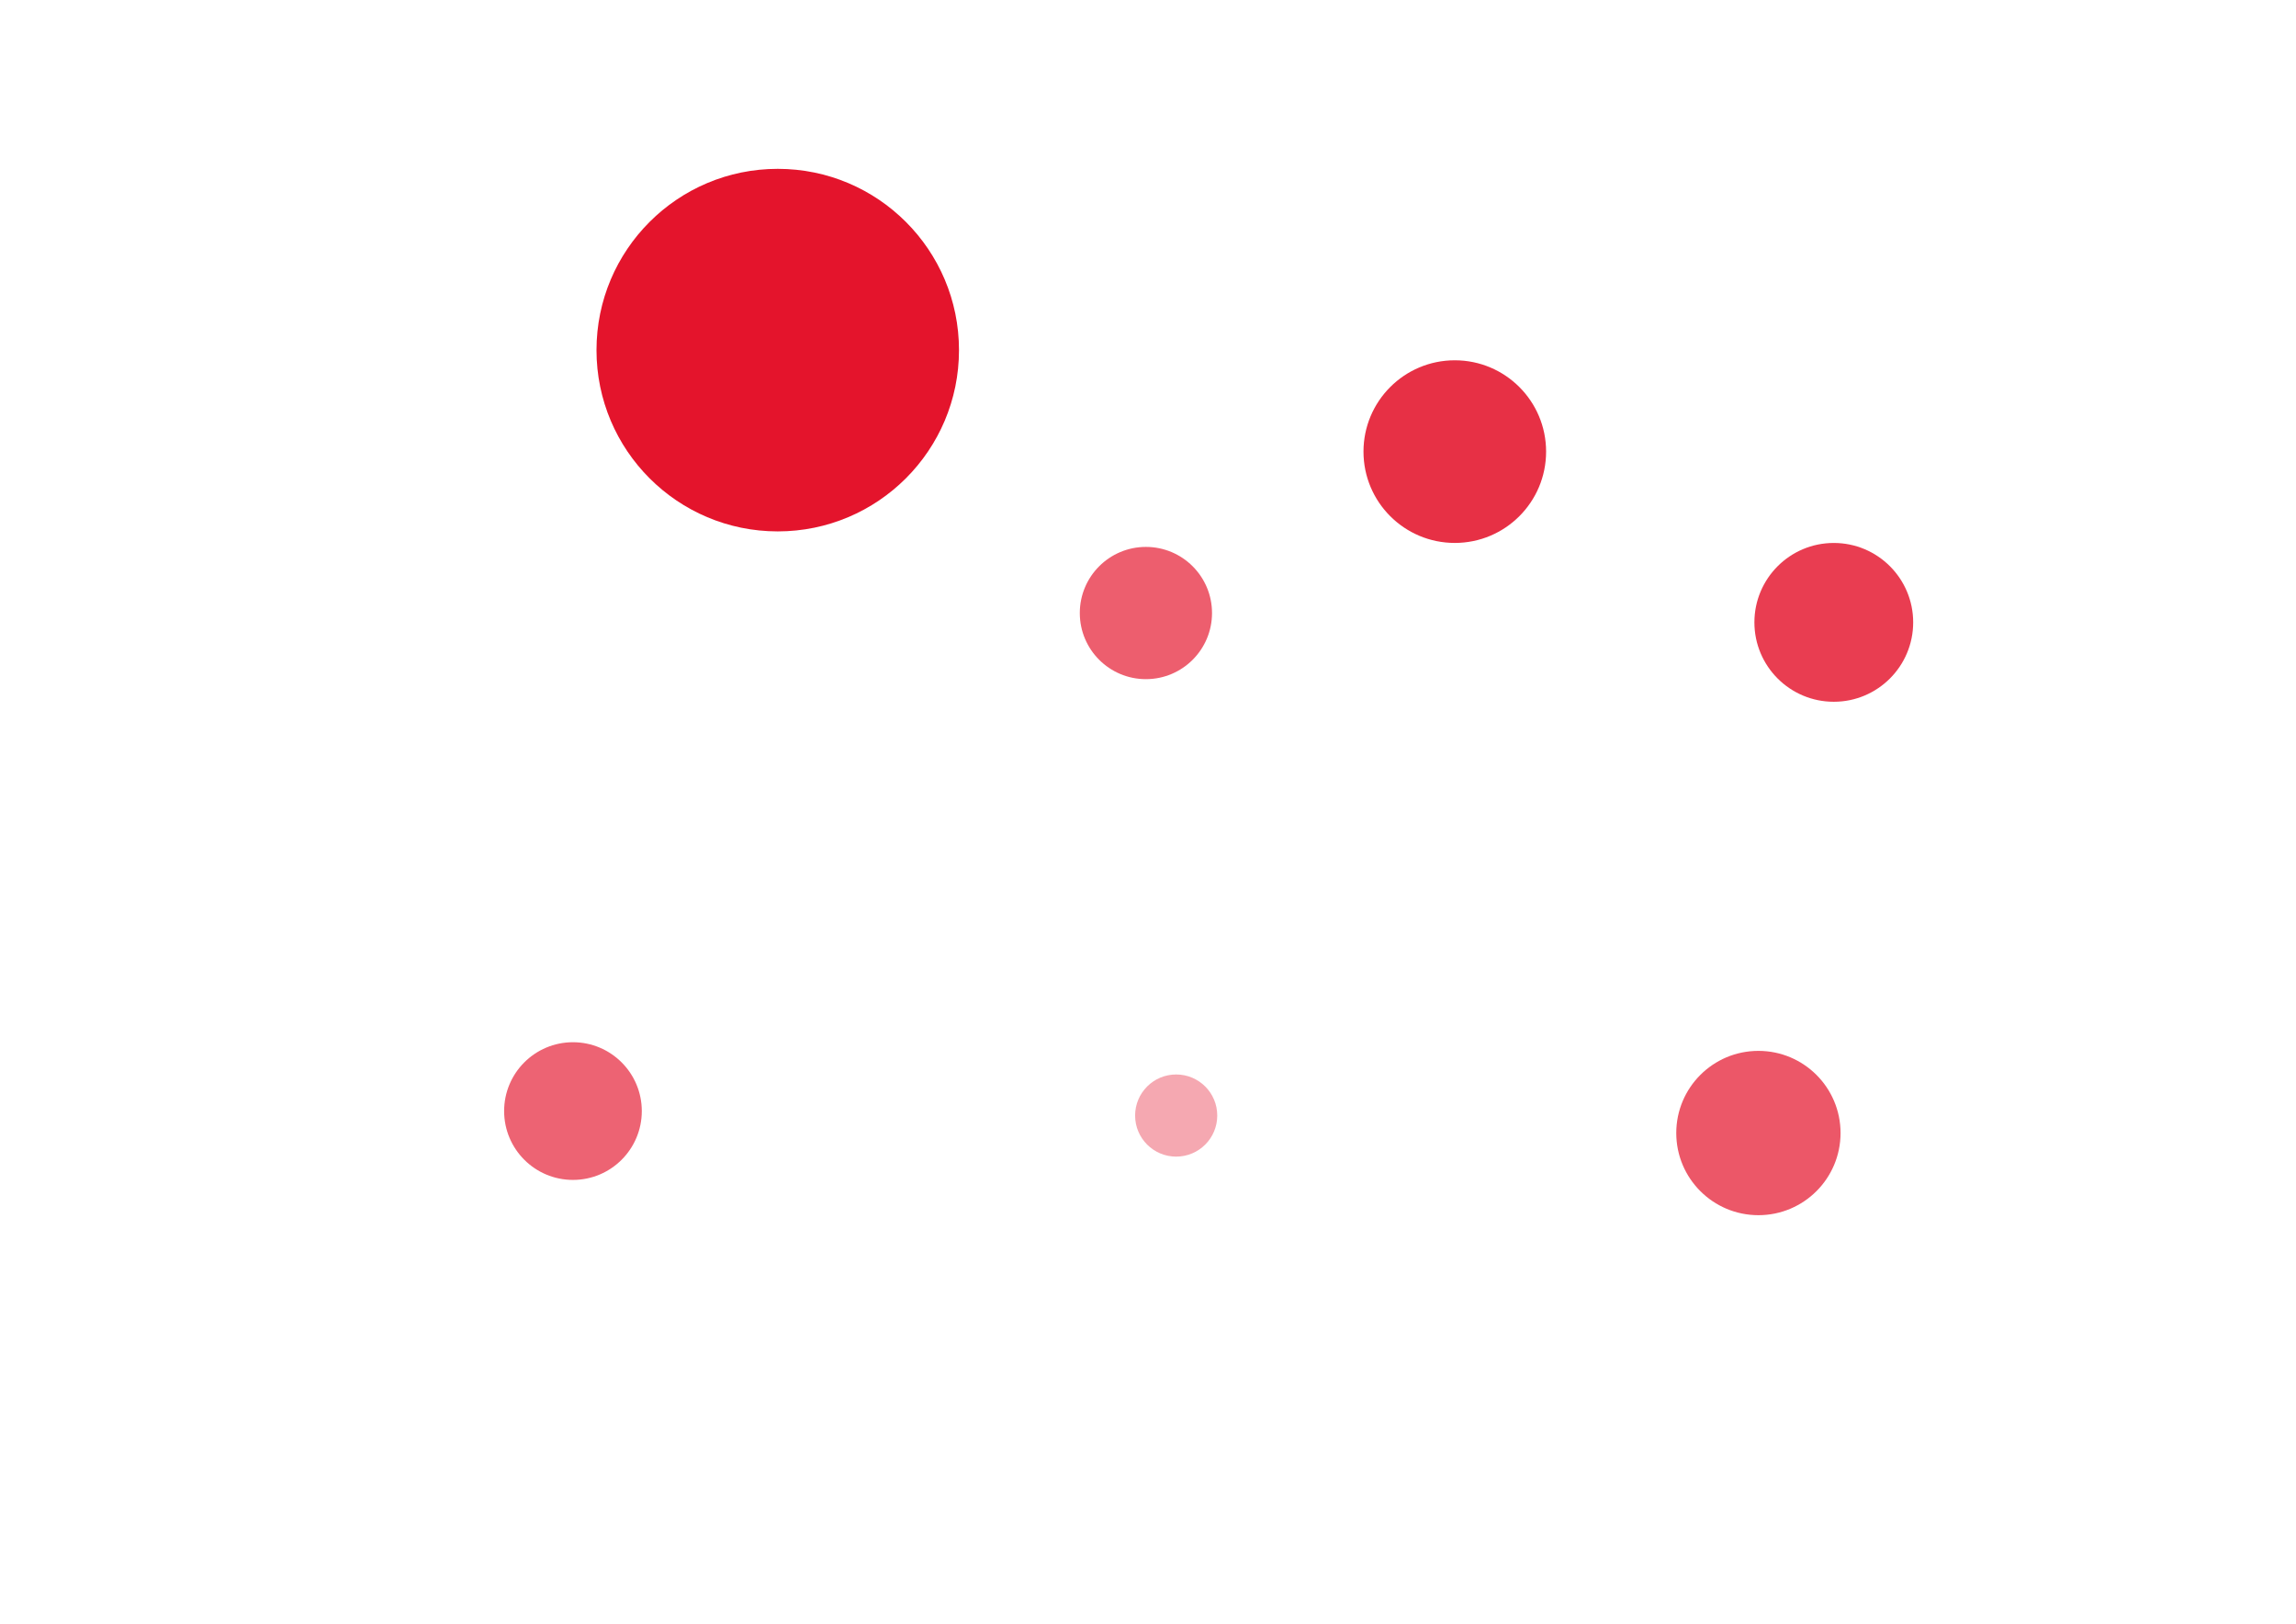
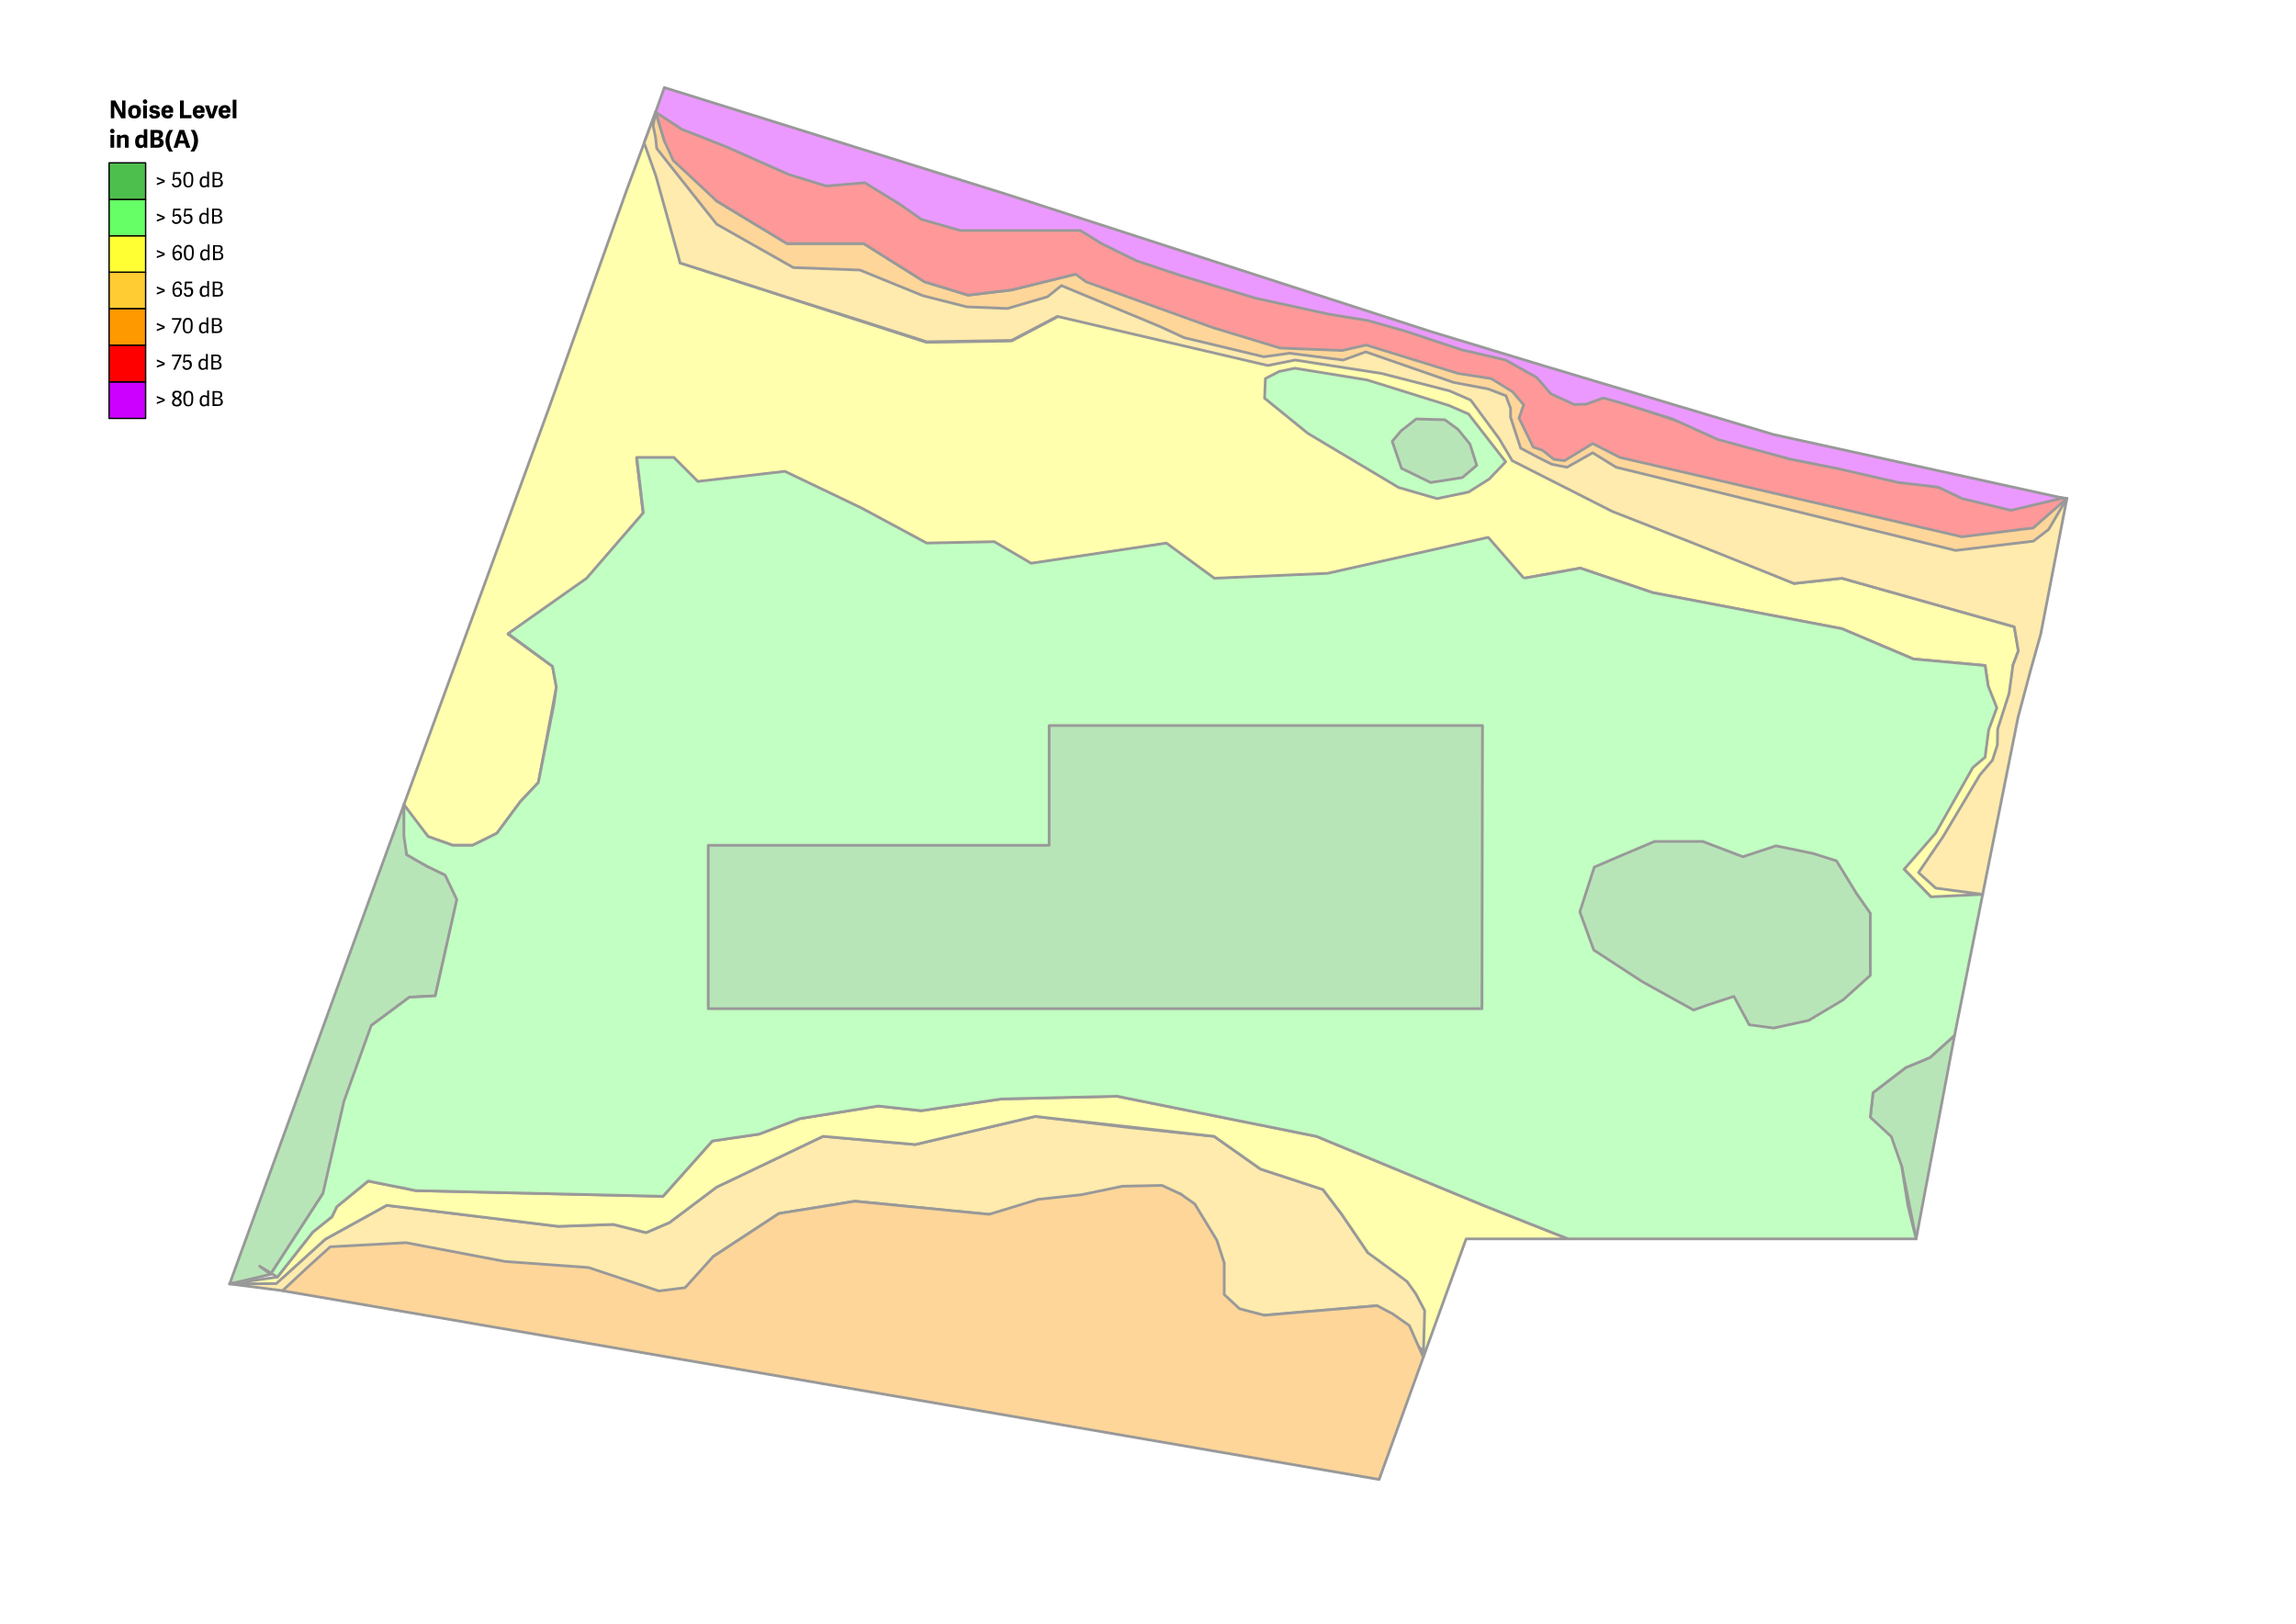
- <svg xmlns="http://www.w3.org/2000/svg" width="297mm" height="210mm" viewBox="0 0 841.89 595.28">
-   <circle cx="285.18" cy="128.36" r="66.46" style="fill:#e2001a;opacity:0.92" />
-   <circle cx="431.28" cy="408.98" r="15.06" style="fill:#e2001a;opacity:0.34" />
-   <circle cx="210.09" cy="407.34" r="25.24" style="fill:#e2001a;opacity:0.61" />
-   <circle cx="533.44" cy="165.57" r="33.48" style="fill:#e2001a;opacity:0.81" />
-   <circle cx="420.18" cy="224.75" r="24.24" style="fill:#e2001a;opacity:0.63" />
-   <circle cx="672.41" cy="228.17" r="29.11" style="fill:#e2001a;opacity:0.76" />
-   <circle cx="644.77" cy="415.39" r="30.12" style="fill:#e2001a;opacity:0.66" />
+ <svg xmlns="http://www.w3.org/2000/svg" width="841.9" height="595.3" viewBox="0 0 841.9 595.3">
+   <rect x="40" y="73.1" width="13.4" height="13.4" style="fill:#6f6;stroke:#000;stroke-linejoin:round;stroke-width:0.5px" />
+   <rect x="40" y="59.7" width="13.4" height="13.4" style="fill:#4dbf4d;stroke:#000;stroke-linejoin:round;stroke-width:0.5px" />
+   <rect x="40" y="86.5" width="13.4" height="13.4" style="fill:#ff3;stroke:#000;stroke-linejoin:round;stroke-width:0.5px" />
+   <rect x="40" y="99.8" width="13.4" height="13.4" style="fill:#fc3;stroke:#000;stroke-linejoin:round;stroke-width:0.5px" />
+   <rect x="40" y="140" width="13.4" height="13.4" style="fill:#c0f;stroke:#000;stroke-linejoin:round;stroke-width:0.5px" />
+   <rect x="40" y="113.2" width="13.4" height="13.4" style="fill:#f90;stroke:#000;stroke-linejoin:round;stroke-width:0.5px" />
+   <rect x="40" y="126.6" width="13.4" height="13.4" style="fill:red;stroke:#000;stroke-linejoin:round;stroke-width:0.5px" />
+   <g style="isolation:isolate">
+     <path d="M57.51,134.76v-0.62l2.25-.84-2.25-.86v-0.66L60.4,133v0.72Z" />
+     <path d="M63.54,135.51l2.25-4.9H63.06V130h3.47v0.53l-2.25,5H63.54Z" />
+     <path d="M67.38,130H70v0.61H67.92l-0.16,1.77a1.65,1.65,0,0,1,1.08-.37,1.45,1.45,0,0,1,1.5,1.68,1.76,1.76,0,0,1-1.84,1.91,1.5,1.5,0,0,1-1.64-1.29l0.65-.16a0.91,0.91,0,0,0,1,.85,1.12,1.12,0,0,0,1.11-1.29,1,1,0,0,0-1-1.11,1.42,1.42,0,0,0-1,.42l-0.47-.21Z" />
+     <path d="M76.18,135.51H75.6l-0.05-.42h0a1.83,1.83,0,0,1-1.29.52c-0.89,0-1.49-.56-1.49-2s0.78-2.1,1.65-2.1a1.72,1.72,0,0,1,1.1.37v-2.12h0.68v5.75Zm-0.69-3.06a1.71,1.71,0,0,0-1-.34c-0.75,0-1,.6-1,1.51s0.3,1.41,1,1.41a1.58,1.58,0,0,0,1-.48v-2.09Z" />
+     <path d="M77.5,135.51V130h1.9c1.3,0,1.66.59,1.66,1.35a1.26,1.26,0,0,1-1.1,1.29h0A1.3,1.3,0,0,1,81.27,134c0,1.13-.85,1.49-2,1.49H77.5Zm1.49-3.1a1.11,1.11,0,0,0,1.36-1c0-.68-0.4-0.87-1.15-0.87h-1v1.83H79Zm0.15,2.51c0.8,0,1.4-.12,1.4-1a1,1,0,0,0-1.25-1h-1.1v1.93h0.94Z" />
+   </g>
+   <g style="isolation:isolate">
+     <path d="M57.51,121.39v-0.62l2.25-.84-2.25-.86v-0.66l2.89,1.17v0.72Z" />
+     <path d="M63.54,122.13l2.25-4.9H63.06v-0.61h3.47v0.53l-2.25,5H63.54Z" />
+     <path d="M67,119.38c0-1.63.41-2.86,1.89-2.86s1.77,1.23,1.77,2.77c0,1.72-.35,2.93-1.85,2.93S67,121,67,119.38Zm3,0c0-1.36-.16-2.24-1.1-2.24s-1.17.88-1.17,2.3,0.16,2.25,1.14,2.25S69.93,120.73,69.93,119.35Z" />
+     <path d="M76.37,122.13H75.79l-0.05-.42h0a1.83,1.83,0,0,1-1.29.52c-0.89,0-1.49-.56-1.49-2s0.78-2.1,1.65-2.1a1.72,1.72,0,0,1,1.1.37v-2.12h0.68v5.75Zm-0.69-3.06a1.71,1.71,0,0,0-1-.34c-0.75,0-1,.6-1,1.51s0.3,1.41,1,1.41a1.58,1.58,0,0,0,1-.48v-2.09Z" />
+     <path d="M77.69,122.13v-5.51h1.9c1.3,0,1.66.59,1.66,1.35a1.26,1.26,0,0,1-1.1,1.29h0a1.3,1.3,0,0,1,1.32,1.36c0,1.13-.85,1.49-2,1.49H77.69Zm1.49-3.1a1.11,1.11,0,0,0,1.36-1c0-.68-0.4-0.87-1.15-0.87h-1V119h0.8Zm0.15,2.51c0.8,0,1.4-.12,1.4-1a1,1,0,0,0-1.25-1h-1.1v1.93h0.94Z" />
+   </g>
+   <g style="isolation:isolate">
+     <path d="M57.51,108v-0.62l2.25-.84-2.25-.86V105l2.89,1.17v0.72Z" />
+     <path d="M66,104.49a0.78,0.78,0,0,0-.83-0.77c-1,0-1.28,1.27-1.29,2.27a1.93,1.93,0,0,1,1.36-.59A1.4,1.4,0,0,1,66.74,107,1.66,1.66,0,0,1,65,108.85c-1.44,0-1.77-1.23-1.77-2.67,0-1.23.37-3,2-3a1.26,1.26,0,0,1,1.39,1.17Zm-1,3.8A1,1,0,0,0,66,107a0.86,0.86,0,0,0-.9-1.05,1.77,1.77,0,0,0-1.18.59C64,107.41,64.17,108.29,65,108.29Z" />
+     <path d="M67.85,103.24h2.63v0.61H68.39l-0.16,1.77a1.65,1.65,0,0,1,1.08-.37,1.45,1.45,0,0,1,1.5,1.68A1.76,1.76,0,0,1,69,108.85a1.5,1.5,0,0,1-1.64-1.29L68,107.4a0.91,0.91,0,0,0,1,.85A1.12,1.12,0,0,0,70.09,107a1,1,0,0,0-1-1.11,1.42,1.42,0,0,0-1,.42l-0.47-.21Z" />
+     <path d="M76.65,108.76H76.07L76,108.34h0a1.83,1.83,0,0,1-1.29.52c-0.89,0-1.49-.56-1.49-2s0.78-2.1,1.65-2.1a1.72,1.72,0,0,1,1.1.37V103h0.68v5.75ZM76,105.7a1.71,1.71,0,0,0-1-.34c-0.75,0-1,.6-1,1.51s0.3,1.41,1,1.41a1.58,1.58,0,0,0,1-.48V105.7Z" />
+     <path d="M78,108.76v-5.51h1.9c1.3,0,1.66.59,1.66,1.35a1.26,1.26,0,0,1-1.1,1.29h0a1.3,1.3,0,0,1,1.32,1.36c0,1.13-.84,1.49-2,1.49H78Zm1.49-3.1a1.11,1.11,0,0,0,1.36-1c0-.68-0.4-0.87-1.15-0.87h-1v1.83h0.8Zm0.15,2.51c0.8,0,1.4-.12,1.4-1a1,1,0,0,0-1.25-1h-1.1v1.93H79.6Z" />
+   </g>
+   <g style="isolation:isolate">
+     <path d="M57.51,94.63V94l2.25-.84-2.25-.86V91.66l2.89,1.17v0.72Z" />
+     <path d="M66,91.11a0.78,0.78,0,0,0-.83-0.77c-1,0-1.28,1.27-1.29,2.27A1.93,1.93,0,0,1,65.28,92a1.4,1.4,0,0,1,1.46,1.58A1.66,1.66,0,0,1,65,95.47c-1.44,0-1.77-1.23-1.77-2.67,0-1.23.37-3,2-3a1.26,1.26,0,0,1,1.39,1.17Zm-1,3.8a1,1,0,0,0,1-1.25,0.86,0.86,0,0,0-.9-1.05A1.77,1.77,0,0,0,64,93.2C64,94,64.17,94.91,65,94.91Z" />
+     <path d="M67.41,92.63c0-1.63.41-2.86,1.89-2.86s1.77,1.23,1.77,2.77c0,1.72-.35,2.93-1.85,2.93S67.41,94.27,67.41,92.63Zm3,0c0-1.36-.16-2.24-1.1-2.24s-1.17.88-1.17,2.3,0.16,2.25,1.14,2.25S70.37,94,70.37,92.59Z" />
+     <path d="M76.81,95.38H76.23L76.18,95h0a1.83,1.83,0,0,1-1.29.52c-0.89,0-1.49-.56-1.49-2s0.78-2.1,1.65-2.1a1.72,1.72,0,0,1,1.1.37V89.63h0.68v5.75Zm-0.69-3.06a1.71,1.71,0,0,0-1-.34c-0.75,0-1,.6-1,1.51s0.3,1.41,1,1.41a1.58,1.58,0,0,0,1-.48V92.32Z" />
+     <path d="M78.13,95.38V89.87H80c1.3,0,1.66.59,1.66,1.35a1.26,1.26,0,0,1-1.1,1.29h0a1.3,1.3,0,0,1,1.32,1.36c0,1.13-.85,1.49-2,1.49H78.13Zm1.49-3.1a1.11,1.11,0,0,0,1.36-1c0-.68-0.4-0.87-1.15-0.87h-1v1.83h0.8Zm0.15,2.51c0.8,0,1.4-.12,1.4-1a1,1,0,0,0-1.25-1h-1.1v1.93h0.94Z" />
+   </g>
+   <g style="isolation:isolate">
+     <path d="M57.51,81.26V80.64l2.25-.84-2.25-.86V78.28l2.89,1.17v0.72Z" />
+     <path d="M63.54,76.49h2.63V77.1H64.08l-0.16,1.77A1.65,1.65,0,0,1,65,78.5a1.45,1.45,0,0,1,1.5,1.68,1.76,1.76,0,0,1-1.84,1.91A1.5,1.5,0,0,1,63,80.81l0.65-.16a0.91,0.91,0,0,0,1,.85,1.12,1.12,0,0,0,1.11-1.29,1,1,0,0,0-1-1.11,1.42,1.42,0,0,0-1,.42l-0.47-.21Z" />
+     <path d="M67.66,76.49H70.3V77.1H68.21L68,78.87a1.65,1.65,0,0,1,1.08-.37,1.45,1.45,0,0,1,1.5,1.68,1.76,1.76,0,0,1-1.84,1.91,1.5,1.5,0,0,1-1.64-1.29l0.65-.16a0.91,0.91,0,0,0,1,.85,1.12,1.12,0,0,0,1.11-1.29,1,1,0,0,0-1-1.11,1.42,1.42,0,0,0-1,.42l-0.47-.21Z" />
+     <path d="M76.47,82H75.89l-0.05-.42h0a1.83,1.83,0,0,1-1.29.52c-0.89,0-1.49-.56-1.49-2S73.82,78,74.69,78a1.72,1.72,0,0,1,1.1.37V76.25h0.68V82Zm-0.69-3.06a1.71,1.71,0,0,0-1-.34c-0.75,0-1,.6-1,1.51s0.3,1.41,1,1.41a1.58,1.58,0,0,0,1-.48V78.94Z" />
+     <path d="M77.78,82V76.49h1.9c1.3,0,1.66.59,1.66,1.35a1.26,1.26,0,0,1-1.1,1.29h0a1.3,1.3,0,0,1,1.32,1.36c0,1.13-.85,1.49-2,1.49H77.78Zm1.49-3.1a1.11,1.11,0,0,0,1.36-1c0-.68-0.4-0.87-1.15-0.87h-1V78.9h0.8Zm0.15,2.51c0.8,0,1.4-.12,1.4-1a1,1,0,0,0-1.25-1h-1.1v1.93h0.94Z" />
+   </g>
+   <g style="isolation:isolate">
+     <path d="M57.51,67.88V67.26l2.25-.84-2.25-.86V64.9l2.89,1.17v0.72Z" />
+     <path d="M63.54,63.11h2.63v0.61H64.08L63.92,65.5A1.65,1.65,0,0,1,65,65.12a1.45,1.45,0,0,1,1.5,1.68,1.76,1.76,0,0,1-1.84,1.91A1.5,1.5,0,0,1,63,67.43l0.65-.16a0.91,0.91,0,0,0,1,.85,1.12,1.12,0,0,0,1.11-1.29,1,1,0,0,0-1-1.11,1.42,1.42,0,0,0-1,.42l-0.47-.21Z" />
+     <path d="M67.22,65.88c0-1.63.41-2.86,1.89-2.86s1.77,1.23,1.77,2.77c0,1.72-.35,2.93-1.85,2.93S67.22,67.52,67.22,65.88Zm3,0c0-1.36-.16-2.24-1.1-2.24s-1.17.88-1.17,2.3,0.16,2.25,1.14,2.25S70.18,67.23,70.18,65.84Z" />
+     <path d="M76.63,68.63H76L76,68.21h0a1.83,1.83,0,0,1-1.29.52c-0.89,0-1.49-.56-1.49-2s0.78-2.1,1.65-2.1a1.72,1.72,0,0,1,1.1.37V62.88h0.68v5.75Zm-0.69-3.06a1.71,1.71,0,0,0-1-.34c-0.75,0-1,.6-1,1.51s0.3,1.41,1,1.41a1.58,1.58,0,0,0,1-.48V65.57Z" />
+     <path d="M77.94,68.63V63.11h1.9c1.3,0,1.66.59,1.66,1.35a1.26,1.26,0,0,1-1.1,1.29h0a1.3,1.3,0,0,1,1.32,1.36c0,1.13-.85,1.49-2,1.49H77.94Zm1.49-3.1a1.11,1.11,0,0,0,1.36-1c0-.68-0.4-0.87-1.15-0.87h-1v1.83h0.8ZM79.58,68c0.8,0,1.4-.12,1.4-1a1,1,0,0,0-1.25-1h-1.1V68h0.94Z" />
+   </g>
+   <g style="isolation:isolate">
+     <path d="M57.51,148.14v-0.62l2.25-.84-2.25-.86v-0.66l2.89,1.17V147Z" />
+     <path d="M66.64,147.46A1.61,1.61,0,0,1,64.82,149c-1.23,0-1.75-.63-1.75-1.42a1.63,1.63,0,0,1,1.16-1.5,1.44,1.44,0,0,1,.73-2.79,1.34,1.34,0,0,1,1.59,1.26A1.61,1.61,0,0,1,65.49,146,1.53,1.53,0,0,1,66.64,147.46Zm-2.87.05a0.87,0.87,0,0,0,1.07.88,0.92,0.92,0,0,0,1.08-.93,1.38,1.38,0,0,0-1.17-1.11A1.32,1.32,0,0,0,63.77,147.52Zm2.07-2.94a0.74,0.74,0,0,0-.93-0.73,0.81,0.81,0,0,0-1,.78,1.35,1.35,0,0,0,1,1.1A1.4,1.4,0,0,0,65.84,144.58Z" />
+     <path d="M67.21,146.14c0-1.63.41-2.86,1.89-2.86s1.77,1.23,1.77,2.77c0,1.72-.35,2.93-1.85,2.93S67.21,147.77,67.21,146.14Zm3,0c0-1.36-.16-2.24-1.1-2.24s-1.17.88-1.17,2.3,0.16,2.25,1.14,2.25S70.18,147.48,70.18,146.1Z" />
+     <path d="M76.62,148.89H76L76,148.47h0a1.83,1.83,0,0,1-1.29.52c-0.89,0-1.49-.56-1.49-2s0.78-2.1,1.65-2.1a1.72,1.72,0,0,1,1.1.37v-2.12h0.68v5.75Zm-0.69-3.06a1.71,1.71,0,0,0-1-.34c-0.75,0-1,.6-1,1.51s0.3,1.41,1,1.41a1.58,1.58,0,0,0,1-.48v-2.09Z" />
+     <path d="M77.94,148.89v-5.51h1.9c1.3,0,1.66.59,1.66,1.35A1.26,1.26,0,0,1,80.4,146h0a1.3,1.3,0,0,1,1.32,1.36c0,1.13-.84,1.49-2,1.49H77.94Zm1.49-3.1a1.11,1.11,0,0,0,1.36-1c0-.68-0.4-0.87-1.15-0.87h-1v1.83h0.8Zm0.15,2.51c0.8,0,1.4-.12,1.4-1a1,1,0,0,0-1.25-1h-1.1v1.93h0.94Z" />
+   </g>
+   <g style="opacity:0.4">
+     <polyline points="558.8 212 579.5 208.3 606.1 217.3 675.4 230.5 701.6 241.6 727.9 244 729 251.4 698.2 318.7 708 328.8 723.7 332.5 726.4 295 740.5 254.4 738.1 243.9 740.1 238.6 738.6 229.8 675.4 212 657.8 213.9 617.1 196.8 601 180.2 592 174.9 584 162.6 572.8 148.4 558.5 144.4 545.7 140.7 501 126.5 469.4 127.6 398.2 103.3 394.4 100.5 387.7 116.2 370.9 125 339.7 125.5 249.4 96.4 240.4 41.1 229.6 70.2 201.5 149 148.1 295 153 302.2 157 306.7 166 309.9 173.3 309.9 182.2 305.5 190.8 293.9 197.4 286.9 204 251.9 202.6 244.3 186.3 232.5 215.1 212.2 235.8 188.2 233.4 167.9 247 167.9 255.8 176.7 287.8 173 315.8 186.4 339.7 199.3 364.5 198.8 378.1 206.7 427.6 199.3 445.2 212.2 486.8 210.4 545.7 197.2" style="fill:#ff3;stroke:#000;stroke-linejoin:round" />
+     <line x1="545.7" y1="260.5" x2="558.8" y2="248.9" style="fill:none;stroke:#000;stroke-linejoin:round" />
+     <polyline points="136.1 376 150.1 365.6 159.6 365.1 169 323.6 156.6 317.6 149.1 313.3 148.1 295 84.2 470.7 99.2 467.2 118.4 437.6" style="fill:#4dbf4d;stroke:#000;stroke-linejoin:round" />
+     <polygon points="530.3 471.2 521.7 495.2 505 478.7 451.7 483.2 433 437.8 362.7 445.2 348.7 443.9 326.1 441.6 313.5 440.4 285.6 444.9 261.5 460.7 253.1 475.5 123.1 471.1 116.9 474.9 84.2 470.7 103.9 468.2 113.4 459.6 119.3 454.3 141.8 441.9 204.7 449.6 224.9 448.9 236.9 451.9 245.5 448.2 262.8 435.2 301.8 416.6 335.6 419.6 379.6 409.3 414.2 413.4 445.2 416.6 462.2 428.6 485.1 436.1 492 445.2 501.6 459.3 518.9 464.7 530.3 471.2" style="fill:#fc3;stroke:#000;stroke-linejoin:round" />
+     <polygon points="575 454.2 549 454.2 537.6 454.2 521.9 497.6 522.4 480.5 519.2 474.4 515.9 469.8 511.3 466.4 501.6 459.3 492 445.2 485.1 436.1 462.2 428.6 445.2 416.6 379.6 409.3 335.6 419.6 301.8 416.6 262.8 435.2 245.5 448.2 236.9 451.9 224.9 448.9 204.7 449.6 141.8 441.9 119.3 454.3 101.3 470.6 84.2 470.7 101.7 468.2 114.7 451.7 121.7 446.1 123.5 442.4 135 433 143 434.6 152.4 436.5 243.1 438.6 261.2 418.3 278.3 415.8 293.3 410.1 322 405.5 337.8 407.2 367.2 402.9 409.6 401.9 482.7 416.6 544.4 442.1 575 454.2" style="fill:#ff3;stroke:#000;stroke-linejoin:round" />
+     <polygon points="702.6 454.2 697.3 427.5 685.8 409.6 686.8 400.6 693.2 395.7 698.8 391.4 707.7 387.7 716.7 379.6 702.6 454.2" style="fill:#4dbf4d;stroke:#000;stroke-linejoin:round" />
+     <polyline points="558.8 212 545.7 197 486.8 210.2 445.3 212 427.7 199.1 378.1 206.5 364.6 198.6 339.8 199.1 315.8 186.2 287.8 172.8 255.9 176.5 247.1 167.7 233.5 167.7 235.9 188 215.1 212 186.3 232.3 193.5 237.6 202.6 244.3 204 251.9 203 258.8 199 278.8 197.4 286.9 190.8 293.9 182.2 305.5 173.3 309.9 166 309.9 157 306.7 148.1 295 148.1 295 148.1 306.5 149.1 313.3 152.3 315.2 156.6 317.6 163.2 320.8 167.5 329.8 159.6 365.1 150.1 365.6 136.1 376 126.1 403.8 118.4 437.6 99.2 467.2 95.2 464.2 101.7 468.2 114.7 451.7 121.7 446.1 123.5 442.4 135 433 143 434.6 148.2 435.6 152.4 436.5 243.1 438.6 261.2 418.3 278.3 415.8 293.3 410.1 322 405.5 337.8 407.2 367.2 402.9 409.6 401.9 482.7 416.6 544.4 442.1 575 454.2 702.6 454.2 699.6 442 697.3 427.5 693.5 416.7 685.8 409.6 686.8 400.6 698.8 391.4 707.7 387.7 716.7 379.6 725.3 336.5 727 327.9 708 328.8 698.2 318.7 709.8 305.4 723.4 281.4 727.9 277.6 729.2 267.6 732.2 259.5 729 251.4 727.9 244 701.6 241.6 675.4 230.5 606.1 217.3 579.5 208.3 558.8 212" style="fill:#6f6;stroke:#000;stroke-linejoin:round" />
+     <polygon points="606.7 308.5 594.6 313.6 584.6 317.9 579.3 334.3 584.4 348.3 602.2 359.9 621 370.3 626.6 368.3 635.8 365.3 641.4 375.7 650.4 376.9 663.2 374.1 675.8 366.6 685.8 357.6 685.8 334.8 680.7 327.5 673.4 315.6 664.8 312.9 651.2 310.1 639.1 314.1 624.4 308.5 606.7 308.5" style="fill:#4dbf4d;stroke:#000;stroke-linejoin:round" />
+     <polygon points="474.8 135 469 136.2 464 138.8 463.7 146 479.6 158.9 512.8 178.7 526.9 182.8 538.5 180.4 546.1 175.6 552.1 169.3 538.5 151.8 531.4 148.7 501.3 139.3 474.8 135" style="fill:#6f6;stroke:#000;stroke-linejoin:round" />
+     <polygon points="510.5 161.8 513.9 171.7 524.6 176.9 536.2 175.1 541.5 170.6 539 162.8 534.6 157.4 529.8 153.9 519.3 153.6 513.7 158 510.5 161.8" style="fill:#4dbf4d;stroke:#000;stroke-linejoin:round" />
+     <polyline points="584 162.6 627.1 173.5 719.4 196.8 757.9 182.7 748.3 232.5 744.7 245.3 740 262.9 727 327.9 709.8 325.6 703.5 319.9 712.5 306.7 726 284.1 730.6 278.7 732.4 273.1 732.5 267.3 736.7 254.2 738.1 243.9 740.1 238.6 738.6 229.8 675.4 212 657.8 213.9 620.3 198.9 591.2 187.5 554.5 168.9 549.7 160.8 539.3 146.7 531.5 143.3 506.5 136.9 474.9 132 464.9 134 387.7 116 370.9 124.8 339.8 125.3 314.9 117.3 289.3 109.2 258.5 99.3 249.4 96.4 240.5 64.5 236.2 52.4 236.9 50.5 240.4 41.1 240.4 49.4 262.8 73.7 288.6 89.3 316.7 89.3 339 103.3 355 108.2 370.9 106.3 394.4 100.5 444.7 120.1 492.1 128.5 501 126.5 534.6 136.9 546.8 138.8 572.8 148.4 584 162.6" style="fill:#fc3;stroke:#000;stroke-linejoin:round" />
+     <polygon points="394.4 100.5 370.9 106.3 355 108.2 339 103.3 316.7 89.3 288.6 89.3 262.8 73.7 243.7 51.9 240.4 41.1 239.5 46.1 240.4 50.5 240.8 54.4 245.2 60 262.8 82.2 290.9 98.1 315.3 99 338.4 108.4 354.5 112.5 369.4 113.1 384.1 108.8 389.2 104.7 425.3 119.7 434.2 123.8 463.4 130.8 472.9 129.5 492.5 132 500.8 129 533 140.2 545.7 142.6 552.2 145.1 553.9 149.7 553.9 153 557.6 164.3 564 167.7 569 170.2 574.6 171.3 584 166 592.6 171.3 717.1 201.8 745.6 198.4 751.2 194.1 757.9 182.7 756.4 182.6 725.1 178 394.4 100.5" style="fill:#f90;stroke:#000;stroke-linejoin:round" />
+     <polygon points="240.4 41.1 240.4 41.1 243.7 51.9 246.9 58.9 249 60.8 262.8 73.7 288.6 89.3 316.7 89.3 339 103.3 355 108.2 370.9 106.3 394.4 100.5 398.2 103.3 444.7 120.1 469.4 127.6 492.1 128.5 501 126.5 534.6 136.9 546.8 138.8 554.6 143.6 558.7 148.4 557 153.3 562.2 163.9 565.6 165.1 569.8 168.4 573.7 168.9 584 162.6 594 167.7 719.4 196.8 741.8 194 745.5 193.6 757.9 182.7 756.4 182.6 710.7 178.6 656.3 168.3 602.9 150.3 592.8 147 583.8 141.5 400 84.3 240.4 41.1" style="fill:red;stroke:#000;stroke-linejoin:round" />
+     <polygon points="103.6 473.2 505.7 542.4 521.9 497.6 516.8 486 510.7 481.7 505 478.7 494.2 479.6 479.8 480.8 463.6 482.2 454.5 479.8 448.9 474.6 448.9 463 446.2 454.7 438.1 441.4 433 437.8 426.1 434.6 411.5 434.9 396.6 438 380.7 439.7 362.7 445.2 313.5 440.4 285.6 444.9 261.5 460.7 251.2 472.1 241.6 473.3 215.8 464.7 185.3 462.5 148.9 455.6 121.1 457.1 112.7 464.7 103.6 473.2" style="fill:#f90;stroke:#000;stroke-linejoin:round" />
+     <polygon points="243.6 32.1 240.4 41.1 250 47.4 257.7 50.4 266.5 53.9 289.3 64 303 68.2 317.1 67 330.3 75.1 337.8 80.4 352.1 84.5 368.1 84.5 385.8 84.5 396.1 84.5 403.9 89.3 416.7 95.6 433.2 101.1 460.3 109.3 487.3 115.2 501.5 117.5 515 121.3 535.8 128.2 552.1 132 563.5 138.4 568.7 144.4 577.2 148.3 581.6 148.2 587.9 145.9 596.4 148.3 613.3 153.6 629.8 161.1 656.3 168.3 673.9 171.8 696.1 176.9 710.7 178.6 719.5 182.8 737.4 187.1 756.4 182.6 756.4 182.6 650.3 159.3 565.7 134 524.8 121.6 369.3 71.3 243.6 32.1" style="fill:#c0f;stroke:#000;stroke-linejoin:round" />
+     <polygon points="259.7 309.9 259.7 369.8 543.4 369.8 543.6 266 384.7 266 384.7 309.9 259.7 309.9" style="fill:#4dbf4d;stroke:#000;stroke-linejoin:round" />
+   </g>
+   <g style="isolation:isolate">
+     <g style="isolation:isolate">
+       <path d="M44.42,43.36l-2.51-4.6v4.6H40.64V36.85H42.3l2.47,4.62V36.85H46v6.52h-1.6Z" />
+       <path d="M47,41a2.21,2.21,0,0,1,2.41-2.47,2.07,2.07,0,0,1,2.26,2.37c0,1.53-.7,2.53-2.39,2.53S47,42.45,47,41ZM50.24,41c0-1-.28-1.39-0.88-1.39s-1,.39-1,1.4,0.26,1.46.93,1.46S50.24,42.09,50.24,41Z" />
+       <path d="M53.19,38.06A0.82,0.82,0,1,1,54,37.23,0.75,0.75,0,0,1,53.19,38.06Zm0.68,5.3H52.5V38.67h1.36v4.69Z" />
+       <path d="M58.56,39.82l-1.12.35a0.75,0.75,0,0,0-.81-0.64c-0.39,0-.59.14-0.59,0.41s0.4,0.41,1,.51c0.82,0.14,1.65.32,1.65,1.43s-0.91,1.58-2.06,1.58a1.75,1.75,0,0,1-2-1.29l1.11-.36a0.86,0.86,0,0,0,.94.71c0.46,0,.68-0.15.68-0.44s-0.32-.41-0.87-0.5c-0.82-.15-1.69-0.34-1.69-1.49s0.91-1.53,2-1.53A1.71,1.71,0,0,1,58.56,39.82Z" />
+       <path d="M59.19,41a2.2,2.2,0,0,1,2.3-2.46,1.88,1.88,0,0,1,2,2.17c0,0.15,0,.45,0,0.61H60.62a0.89,0.89,0,0,0,.95,1.06,0.72,0.72,0,0,0,.77-0.67L63.47,42a1.82,1.82,0,0,1-2,1.44A2.15,2.15,0,0,1,59.19,41Zm2.91-.54c0-.67-0.24-0.94-0.68-0.94a0.8,0.8,0,0,0-.77.94H62.1Z" />
+       <path d="M67.42,42.19h2.79v1.17H66V36.85h1.39v5.35Z" />
+       <path d="M70.7,41A2.2,2.2,0,0,1,73,38.58a1.88,1.88,0,0,1,2,2.17c0,0.15,0,.45,0,0.61H72.13a0.89,0.89,0,0,0,.95,1.06,0.72,0.72,0,0,0,.77-0.67L75,42a1.82,1.82,0,0,1-2,1.44A2.15,2.15,0,0,1,70.7,41Zm2.91-.54c0-.67-0.24-0.94-0.68-0.94a0.8,0.8,0,0,0-.77.94h1.46Z" />
+       <path d="M76.8,43.36l-1.66-4.69h1.47l1,3.38h0l1-3.38H80l-1.66,4.69H76.8Z" />
+       <path d="M80.18,41a2.2,2.2,0,0,1,2.3-2.46,1.88,1.88,0,0,1,2,2.17c0,0.15,0,.45,0,0.61H81.61a0.89,0.89,0,0,0,.95,1.06,0.72,0.72,0,0,0,.77-0.67L84.46,42a1.82,1.82,0,0,1-2,1.44A2.15,2.15,0,0,1,80.18,41Zm2.91-.54c0-.67-0.24-0.94-0.68-0.94a0.8,0.8,0,0,0-.77.94h1.46Z" />
+       <path d="M86.69,43.36H85.33v-6.8h1.36v6.8Z" />
+     </g>
+     <g style="isolation:isolate">
+       <path d="M41.2,48.86A0.82,0.82,0,1,1,42,48,0.75,0.75,0,0,1,41.2,48.86Zm0.67,5.3H40.51V49.47h1.36v4.69Z" />
+       <path d="M47.16,54.16H45.8v-3a0.58,0.58,0,0,0-.62-0.72,1.51,1.51,0,0,0-.92.37v3.32H42.9V49.47h1.21l0.07,0.47a2.2,2.2,0,0,1,1.49-.57A1.33,1.33,0,0,1,47.16,51v3.21Z" />
+       <path d="M54,54.16H52.87l-0.08-.46h0a1.76,1.76,0,0,1-1.39.58c-1.1,0-1.85-.68-1.85-2.36,0-1.88,1-2.54,2-2.54a1.61,1.61,0,0,1,1.19.4v-2.4H54v6.8Zm-1.35-3.45a1.29,1.29,0,0,0-.76-0.26c-0.68,0-.95.6-0.95,1.41s0.26,1.33.9,1.33a1.23,1.23,0,0,0,.8-0.33V50.72Z" />
+       <path d="M55.18,54.16V47.65h2.58c1.54,0,2,.7,2,1.59a1.52,1.52,0,0,1-1.23,1.52v0A1.49,1.49,0,0,1,60,52.37c0,1.33-1,1.79-2.46,1.79H55.18Zm1.9-3.83c0.65,0,1.3-.12,1.3-0.87s-0.47-.75-1.09-0.75H56.57v1.62h0.51Zm0.2,2.75c0.76,0,1.26-.13,1.26-0.85s-0.5-.85-1.13-0.85H56.57v1.7h0.71Z" />
+       <path d="M62,55.54a6.85,6.85,0,0,1-1.32-3.9,6.7,6.7,0,0,1,1.43-4h1.4a6.69,6.69,0,0,0-1.39,4,7.08,7.08,0,0,0,1.3,3.92H62Z" />
+       <path d="M67.51,47.65l2.3,6.52H68.29l-0.54-1.58H65.58l-0.5,1.58H63.64l2.13-6.52h1.73ZM66.65,49h0l-0.8,2.52h1.65Z" />
+       <path d="M71.32,47.65a6.85,6.85,0,0,1,1.32,3.9,6.7,6.7,0,0,1-1.43,4h-1.4a6.69,6.69,0,0,0,1.39-4,7.08,7.08,0,0,0-1.3-3.92h1.42Z" />
+     </g>
+   </g>
</svg>
